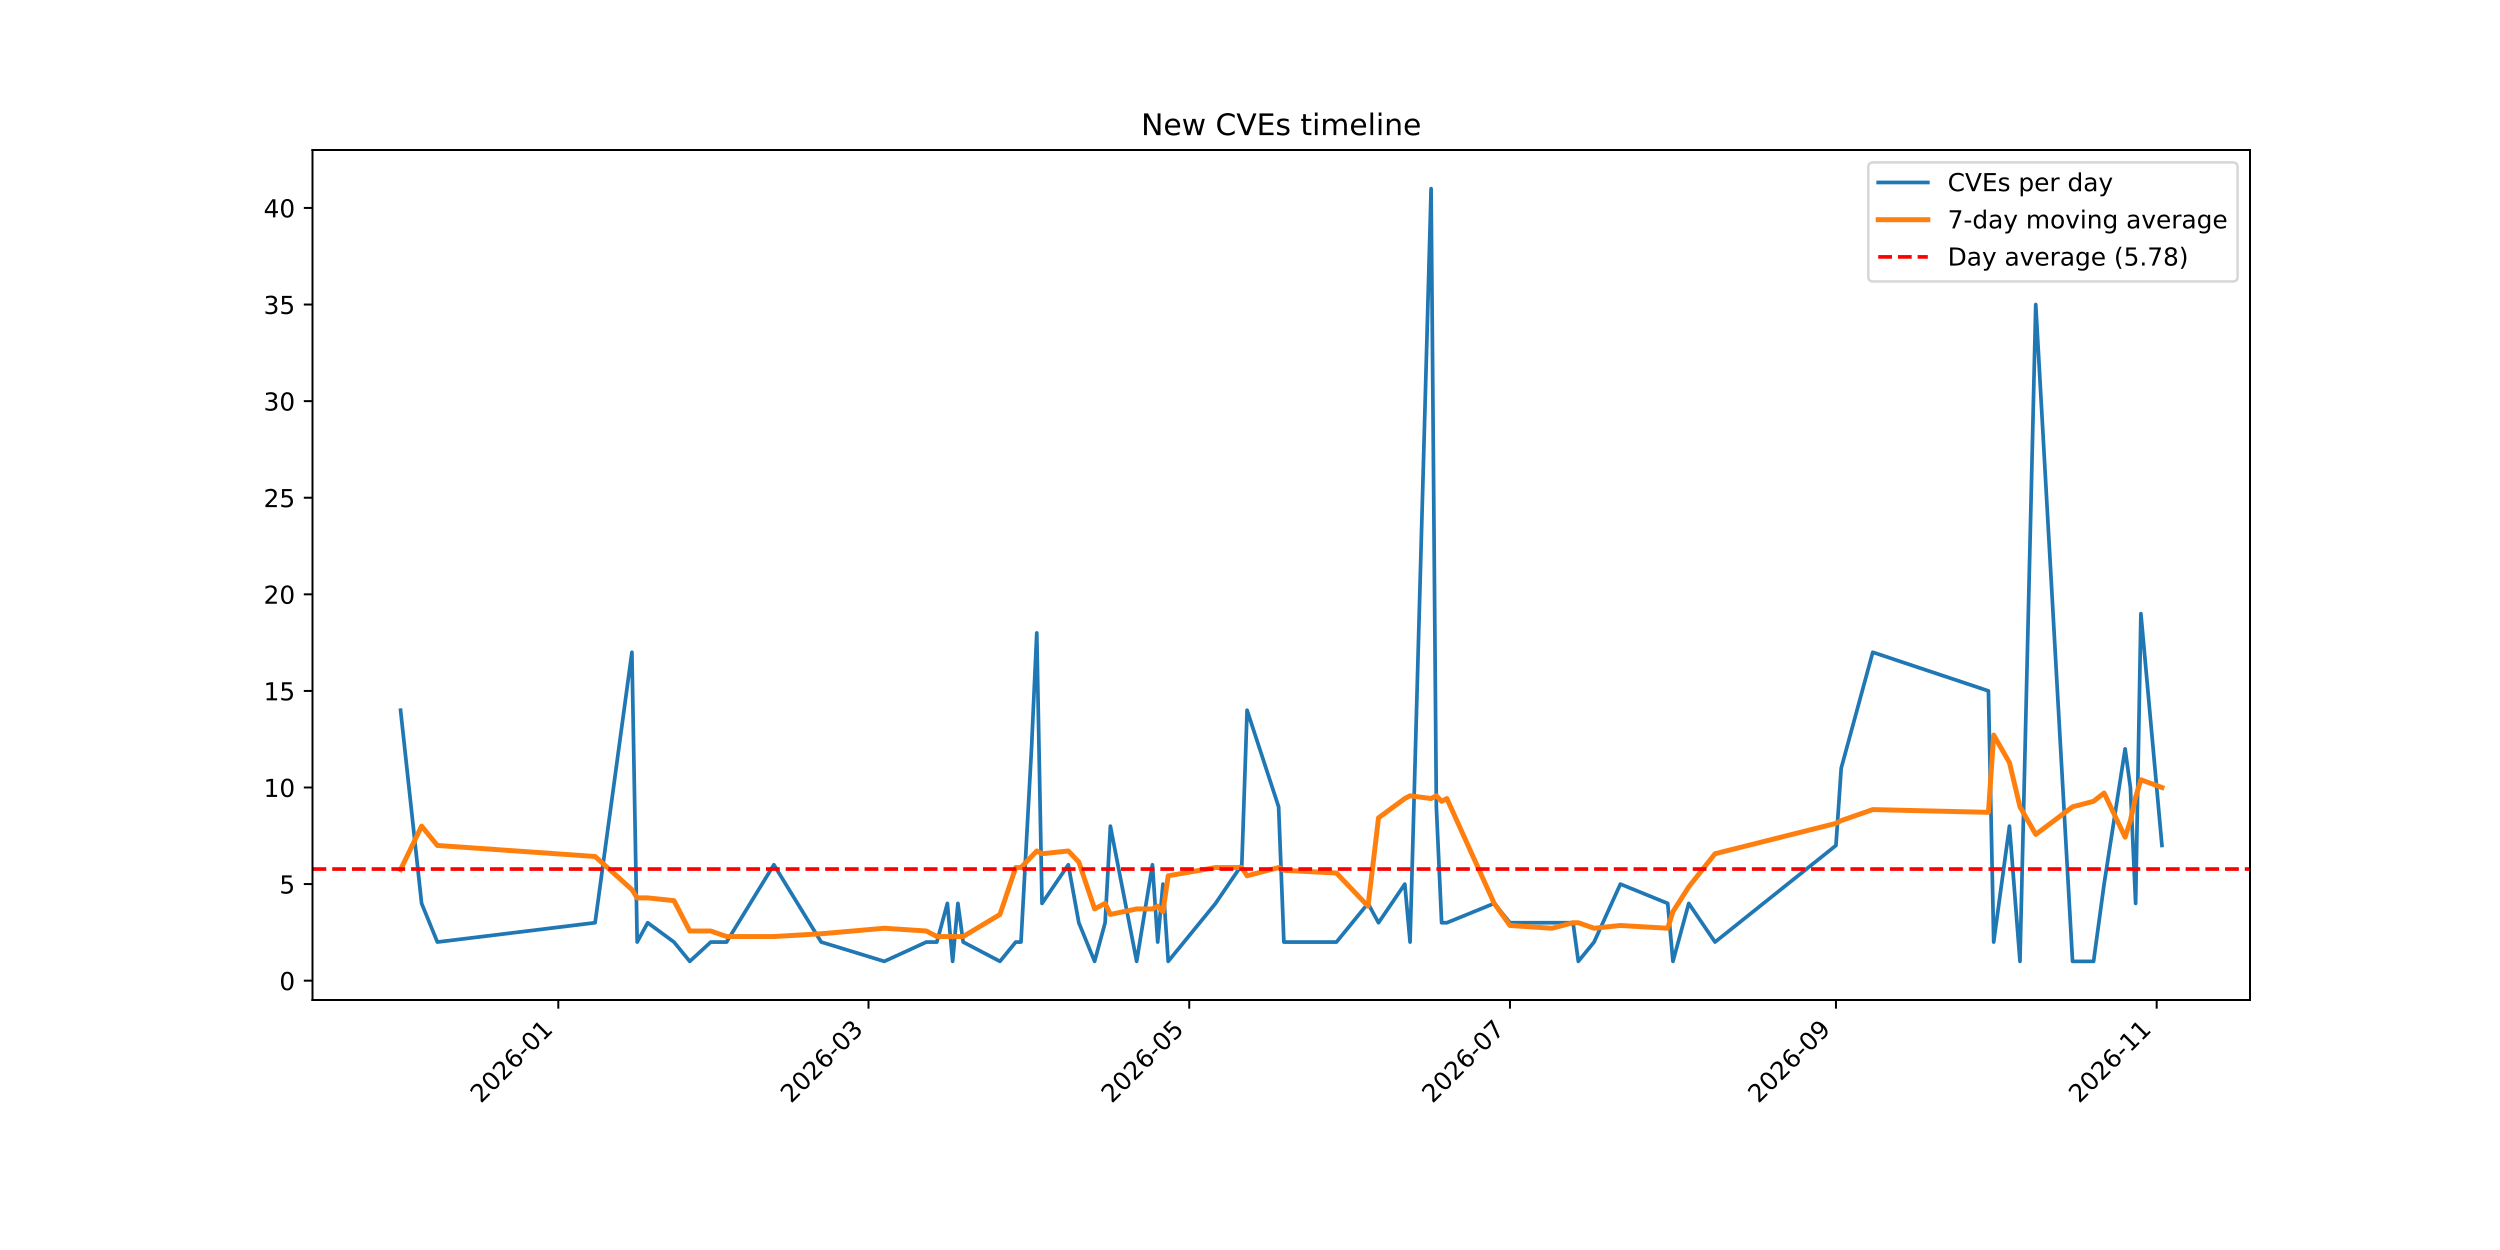
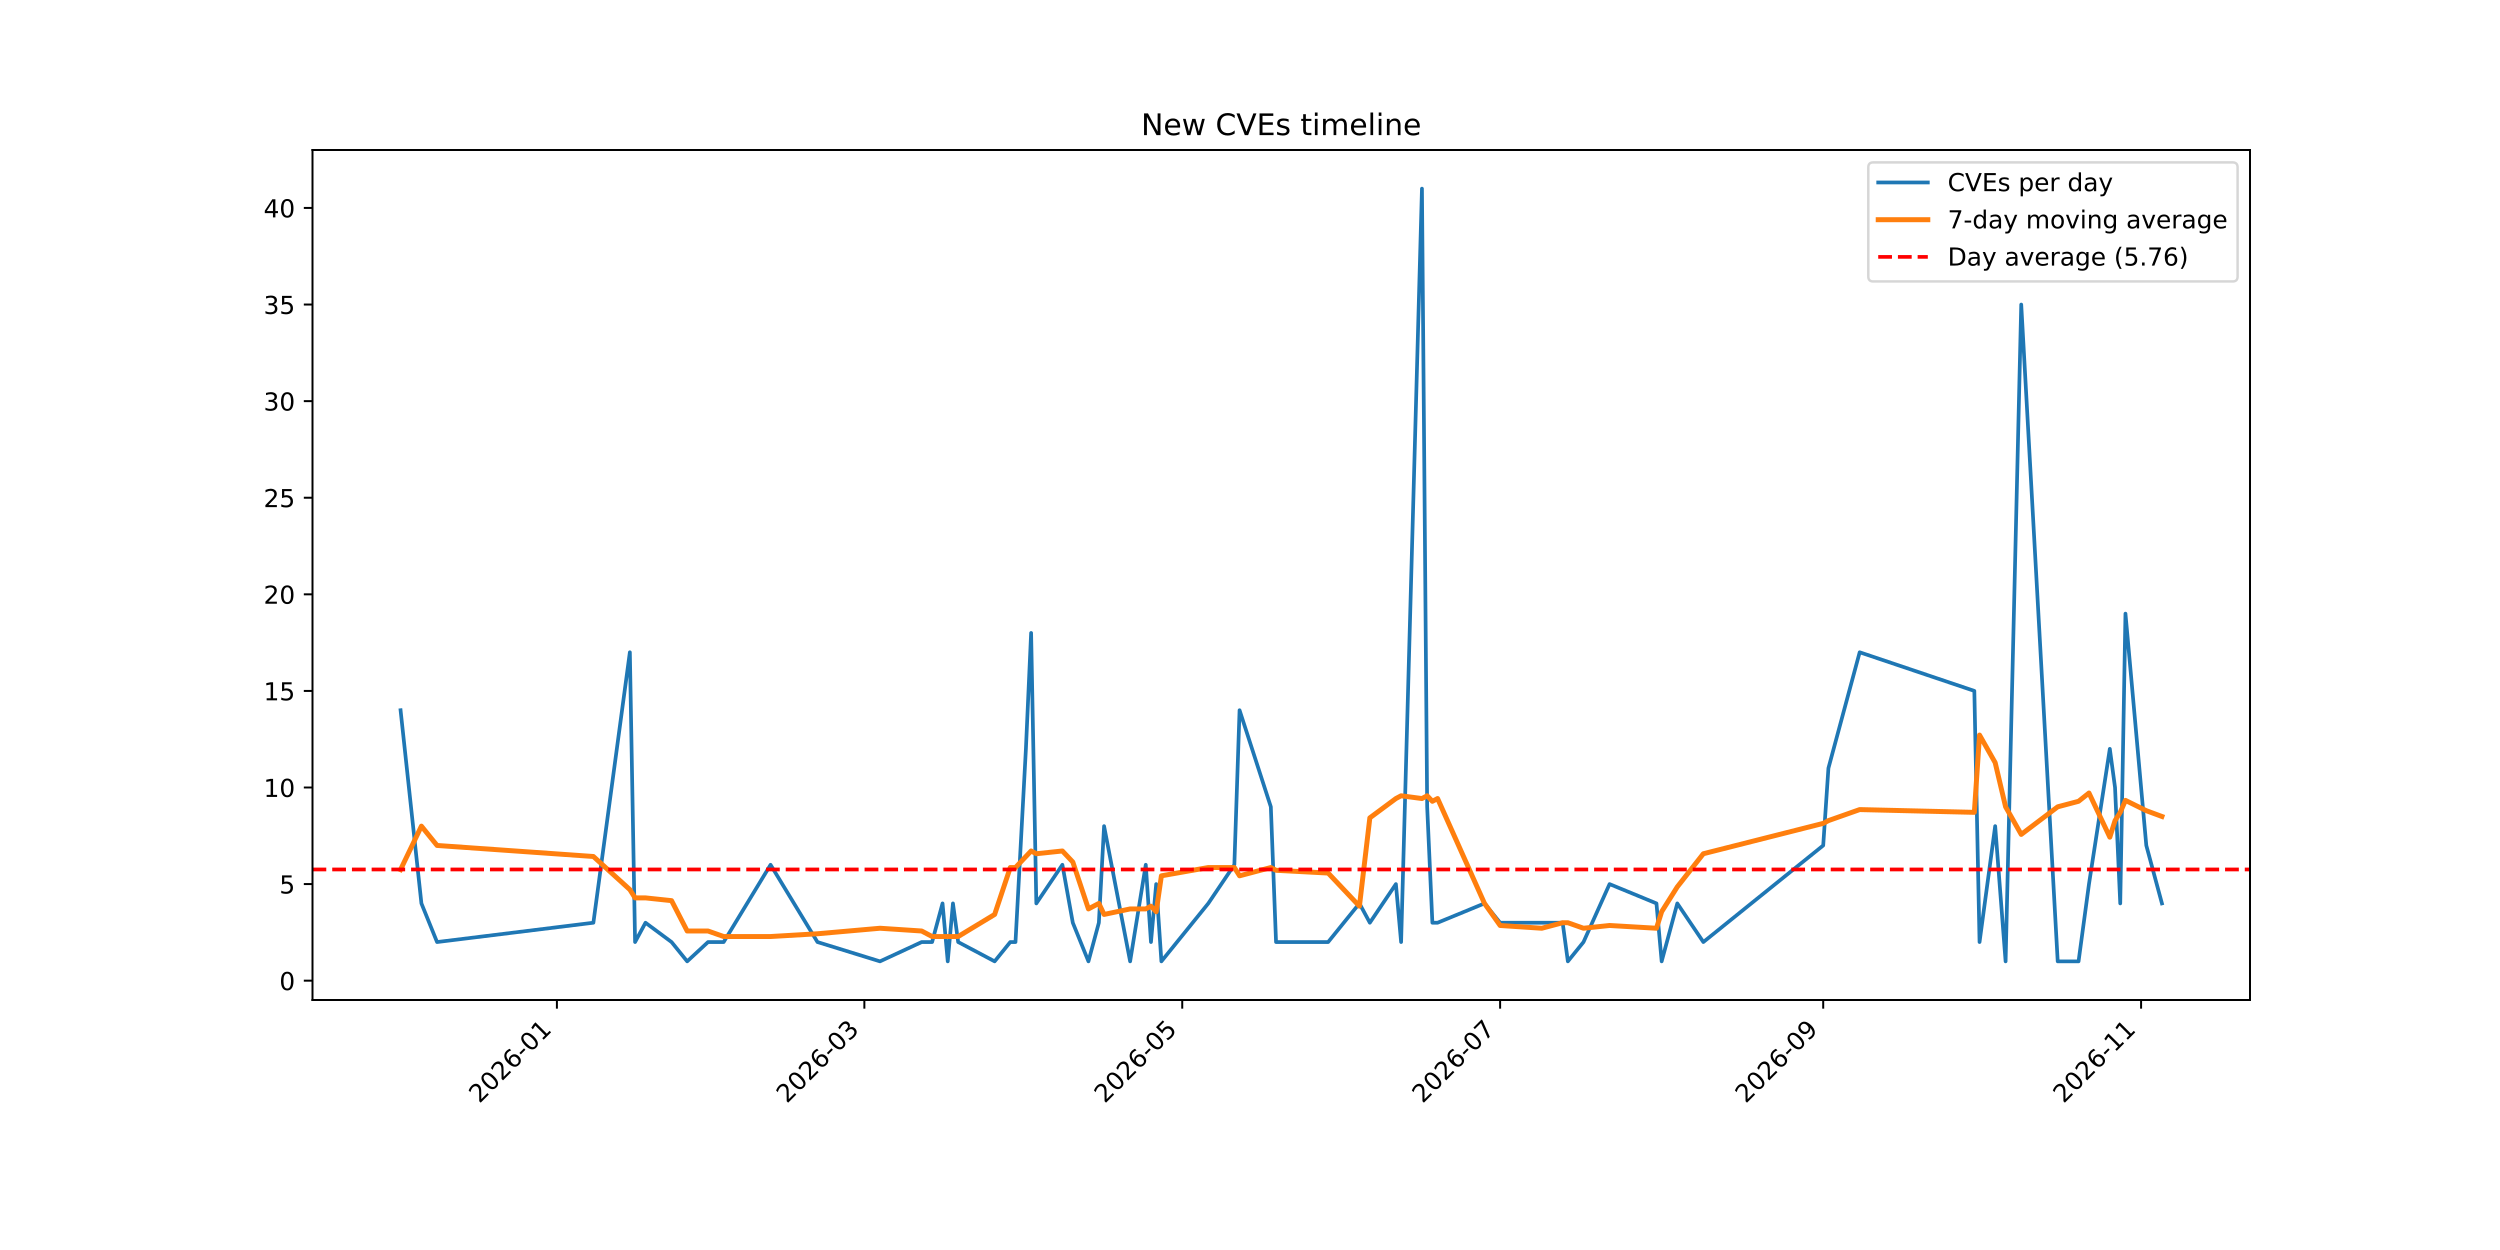
<svg xmlns="http://www.w3.org/2000/svg" xmlns:xlink="http://www.w3.org/1999/xlink" width="1008pt" height="504pt" viewBox="0 0 1008 504" version="1.1">
  <defs>
    <style type="text/css">*{stroke-linejoin: round; stroke-linecap: butt}</style>
  </defs>
  <g id="figure_1">
    <g id="patch_1">
      <path d="M 0 504  L 1008 504  L 1008 0  L 0 0  z " style="fill: #ffffff" />
    </g>
    <g id="axes_1">
      <g id="patch_2">
        <path d="M 126 403.2  L 907.2 403.2  L 907.2 60.48  L 126 60.48  z " style="fill: #ffffff" />
      </g>
      <g id="matplotlib.axis_1">
        <g id="xtick_1">
          <g id="line2d_1">
            <defs>
-               <path id="m8af0a9f91b" d="M 0 0  L 0 3.5  " style="stroke: #000000; stroke-width: 0.8" />
+               <path id="m4d764b61a1" d="M 0 0  L 0 3.5  " style="stroke: #000000; stroke-width: 0.8" />
            </defs>
            <g>
-               <use xlink:href="#m8af0a9f91b" x="225.107" y="403.2" style="stroke: #000000; stroke-width: 0.8" />
+               <use xlink:href="#m4d764b61a1" x="224.543" y="403.2" style="stroke: #000000; stroke-width: 0.8" />
            </g>
          </g>
          <g id="text_1">
-             <g transform="translate(193.8638 445.1173) rotate(-45) scale(0.1 -0.1)">
+             <g transform="translate(193.2994 445.1173) rotate(-45) scale(0.1 -0.1)">
              <defs>
                <path id="DejaVuSans-15" d="M 1228 531  L 3431 531  L 3431 0  L 469 0  L 469 531  Q 828 903 1448 1529  Q 2069 2156 2228 2338  Q 2531 2678 2651 2914  Q 2772 3150 2772 3378  Q 2772 3750 2511 3984  Q 2250 4219 1831 4219  Q 1534 4219 1204 4116  Q 875 4013 500 3803  L 500 4441  Q 881 4594 1212 4672  Q 1544 4750 1819 4750  Q 2544 4750 2975 4387  Q 3406 4025 3406 3419  Q 3406 3131 3298 2873  Q 3191 2616 2906 2266  Q 2828 2175 2409 1742  Q 1991 1309 1228 531  z " transform="scale(0.015625)" />
                <path id="DejaVuSans-13" d="M 2034 4250  Q 1547 4250 1301 3770  Q 1056 3291 1056 2328  Q 1056 1369 1301 889  Q 1547 409 2034 409  Q 2525 409 2770 889  Q 3016 1369 3016 2328  Q 3016 3291 2770 3770  Q 2525 4250 2034 4250  z M 2034 4750  Q 2819 4750 3233 4129  Q 3647 3509 3647 2328  Q 3647 1150 3233 529  Q 2819 -91 2034 -91  Q 1250 -91 836 529  Q 422 1150 422 2328  Q 422 3509 836 4129  Q 1250 4750 2034 4750  z " transform="scale(0.015625)" />
                <path id="DejaVuSans-19" d="M 2113 2584  Q 1688 2584 1439 2293  Q 1191 2003 1191 1497  Q 1191 994 1439 701  Q 1688 409 2113 409  Q 2538 409 2786 701  Q 3034 994 3034 1497  Q 3034 2003 2786 2293  Q 2538 2584 2113 2584  z M 3366 4563  L 3366 3988  Q 3128 4100 2886 4159  Q 2644 4219 2406 4219  Q 1781 4219 1451 3797  Q 1122 3375 1075 2522  Q 1259 2794 1537 2939  Q 1816 3084 2150 3084  Q 2853 3084 3261 2657  Q 3669 2231 3669 1497  Q 3669 778 3244 343  Q 2819 -91 2113 -91  Q 1303 -91 875 529  Q 447 1150 447 2328  Q 447 3434 972 4092  Q 1497 4750 2381 4750  Q 2619 4750 2861 4703  Q 3103 4656 3366 4563  z " transform="scale(0.015625)" />
                <path id="DejaVuSans-10" d="M 313 2009  L 1997 2009  L 1997 1497  L 313 1497  L 313 2009  z " transform="scale(0.015625)" />
                <path id="DejaVuSans-14" d="M 794 531  L 1825 531  L 1825 4091  L 703 3866  L 703 4441  L 1819 4666  L 2450 4666  L 2450 531  L 3481 531  L 3481 0  L 794 0  L 794 531  z " transform="scale(0.015625)" />
              </defs>
              <use xlink:href="#DejaVuSans-15" />
              <use xlink:href="#DejaVuSans-13" transform="translate(63.625 0)" />
              <use xlink:href="#DejaVuSans-15" transform="translate(127.25 0)" />
              <use xlink:href="#DejaVuSans-19" transform="translate(190.875 0)" />
              <use xlink:href="#DejaVuSans-10" transform="translate(254.5 0)" />
              <use xlink:href="#DejaVuSans-13" transform="translate(290.5781 0)" />
              <use xlink:href="#DejaVuSans-14" transform="translate(354.2031 0)" />
            </g>
          </g>
        </g>
        <g id="xtick_2">
          <g id="line2d_2">
            <g>
-               <use xlink:href="#m8af0a9f91b" x="350.184" y="403.2" style="stroke: #000000; stroke-width: 0.8" />
+               <use xlink:href="#m4d764b61a1" x="348.51" y="403.2" style="stroke: #000000; stroke-width: 0.8" />
            </g>
          </g>
          <g id="text_2">
-             <g transform="translate(318.9406 445.1173) rotate(-45) scale(0.1 -0.1)">
+             <g transform="translate(317.266 445.1173) rotate(-45) scale(0.1 -0.1)">
              <defs>
                <path id="DejaVuSans-16" d="M 2597 2516  Q 3050 2419 3304 2112  Q 3559 1806 3559 1356  Q 3559 666 3084 287  Q 2609 -91 1734 -91  Q 1441 -91 1130 -33  Q 819 25 488 141  L 488 750  Q 750 597 1062 519  Q 1375 441 1716 441  Q 2309 441 2620 675  Q 2931 909 2931 1356  Q 2931 1769 2642 2001  Q 2353 2234 1838 2234  L 1294 2234  L 1294 2753  L 1863 2753  Q 2328 2753 2575 2939  Q 2822 3125 2822 3475  Q 2822 3834 2567 4026  Q 2313 4219 1838 4219  Q 1578 4219 1281 4162  Q 984 4106 628 3988  L 628 4550  Q 988 4650 1302 4700  Q 1616 4750 1894 4750  Q 2613 4750 3031 4423  Q 3450 4097 3450 3541  Q 3450 3153 3228 2886  Q 3006 2619 2597 2516  z " transform="scale(0.015625)" />
              </defs>
              <use xlink:href="#DejaVuSans-15" />
              <use xlink:href="#DejaVuSans-13" transform="translate(63.625 0)" />
              <use xlink:href="#DejaVuSans-15" transform="translate(127.25 0)" />
              <use xlink:href="#DejaVuSans-19" transform="translate(190.875 0)" />
              <use xlink:href="#DejaVuSans-10" transform="translate(254.5 0)" />
              <use xlink:href="#DejaVuSans-13" transform="translate(290.5781 0)" />
              <use xlink:href="#DejaVuSans-16" transform="translate(354.2031 0)" />
            </g>
          </g>
        </g>
        <g id="xtick_3">
          <g id="line2d_3">
            <g>
-               <use xlink:href="#m8af0a9f91b" x="479.501" y="403.2" style="stroke: #000000; stroke-width: 0.8" />
+               <use xlink:href="#m4d764b61a1" x="476.679" y="403.2" style="stroke: #000000; stroke-width: 0.8" />
            </g>
          </g>
          <g id="text_3">
-             <g transform="translate(448.2573 445.1173) rotate(-45) scale(0.1 -0.1)">
+             <g transform="translate(445.4349 445.1173) rotate(-45) scale(0.1 -0.1)">
              <defs>
                <path id="DejaVuSans-18" d="M 691 4666  L 3169 4666  L 3169 4134  L 1269 4134  L 1269 2991  Q 1406 3038 1543 3061  Q 1681 3084 1819 3084  Q 2600 3084 3056 2656  Q 3513 2228 3513 1497  Q 3513 744 3044 326  Q 2575 -91 1722 -91  Q 1428 -91 1123 -41  Q 819 9 494 109  L 494 744  Q 775 591 1075 516  Q 1375 441 1709 441  Q 2250 441 2565 725  Q 2881 1009 2881 1497  Q 2881 1984 2565 2268  Q 2250 2553 1709 2553  Q 1456 2553 1204 2497  Q 953 2441 691 2322  L 691 4666  z " transform="scale(0.015625)" />
              </defs>
              <use xlink:href="#DejaVuSans-15" />
              <use xlink:href="#DejaVuSans-13" transform="translate(63.625 0)" />
              <use xlink:href="#DejaVuSans-15" transform="translate(127.25 0)" />
              <use xlink:href="#DejaVuSans-19" transform="translate(190.875 0)" />
              <use xlink:href="#DejaVuSans-10" transform="translate(254.5 0)" />
              <use xlink:href="#DejaVuSans-13" transform="translate(290.5781 0)" />
              <use xlink:href="#DejaVuSans-18" transform="translate(354.2031 0)" />
            </g>
          </g>
        </g>
        <g id="xtick_4">
          <g id="line2d_4">
            <g>
-               <use xlink:href="#m8af0a9f91b" x="608.818" y="403.2" style="stroke: #000000; stroke-width: 0.8" />
+               <use xlink:href="#m4d764b61a1" x="604.847" y="403.2" style="stroke: #000000; stroke-width: 0.8" />
            </g>
          </g>
          <g id="text_4">
-             <g transform="translate(577.574 445.1173) rotate(-45) scale(0.1 -0.1)">
+             <g transform="translate(573.6038 445.1173) rotate(-45) scale(0.1 -0.1)">
              <defs>
                <path id="DejaVuSans-1a" d="M 525 4666  L 3525 4666  L 3525 4397  L 1831 0  L 1172 0  L 2766 4134  L 525 4134  L 525 4666  z " transform="scale(0.015625)" />
              </defs>
              <use xlink:href="#DejaVuSans-15" />
              <use xlink:href="#DejaVuSans-13" transform="translate(63.625 0)" />
              <use xlink:href="#DejaVuSans-15" transform="translate(127.25 0)" />
              <use xlink:href="#DejaVuSans-19" transform="translate(190.875 0)" />
              <use xlink:href="#DejaVuSans-10" transform="translate(254.5 0)" />
              <use xlink:href="#DejaVuSans-13" transform="translate(290.5781 0)" />
              <use xlink:href="#DejaVuSans-1a" transform="translate(354.2031 0)" />
            </g>
          </g>
        </g>
        <g id="xtick_5">
          <g id="line2d_5">
            <g>
-               <use xlink:href="#m8af0a9f91b" x="740.254" y="403.2" style="stroke: #000000; stroke-width: 0.8" />
+               <use xlink:href="#m4d764b61a1" x="735.117" y="403.2" style="stroke: #000000; stroke-width: 0.8" />
            </g>
          </g>
          <g id="text_5">
-             <g transform="translate(709.0107 445.1173) rotate(-45) scale(0.1 -0.1)">
+             <g transform="translate(703.8739 445.1173) rotate(-45) scale(0.1 -0.1)">
              <defs>
                <path id="DejaVuSans-1c" d="M 703 97  L 703 672  Q 941 559 1184 500  Q 1428 441 1663 441  Q 2288 441 2617 861  Q 2947 1281 2994 2138  Q 2813 1869 2534 1725  Q 2256 1581 1919 1581  Q 1219 1581 811 2004  Q 403 2428 403 3163  Q 403 3881 828 4315  Q 1253 4750 1959 4750  Q 2769 4750 3195 4129  Q 3622 3509 3622 2328  Q 3622 1225 3098 567  Q 2575 -91 1691 -91  Q 1453 -91 1209 -44  Q 966 3 703 97  z M 1959 2075  Q 2384 2075 2632 2365  Q 2881 2656 2881 3163  Q 2881 3666 2632 3958  Q 2384 4250 1959 4250  Q 1534 4250 1286 3958  Q 1038 3666 1038 3163  Q 1038 2656 1286 2365  Q 1534 2075 1959 2075  z " transform="scale(0.015625)" />
              </defs>
              <use xlink:href="#DejaVuSans-15" />
              <use xlink:href="#DejaVuSans-13" transform="translate(63.625 0)" />
              <use xlink:href="#DejaVuSans-15" transform="translate(127.25 0)" />
              <use xlink:href="#DejaVuSans-19" transform="translate(190.875 0)" />
              <use xlink:href="#DejaVuSans-10" transform="translate(254.5 0)" />
              <use xlink:href="#DejaVuSans-13" transform="translate(290.5781 0)" />
              <use xlink:href="#DejaVuSans-1c" transform="translate(354.2031 0)" />
            </g>
          </g>
        </g>
        <g id="xtick_6">
          <g id="line2d_6">
            <g>
-               <use xlink:href="#m8af0a9f91b" x="869.571" y="403.2" style="stroke: #000000; stroke-width: 0.8" />
+               <use xlink:href="#m4d764b61a1" x="863.286" y="403.2" style="stroke: #000000; stroke-width: 0.8" />
            </g>
          </g>
          <g id="text_6">
-             <g transform="translate(838.3273 445.1173) rotate(-45) scale(0.1 -0.1)">
+             <g transform="translate(832.0428 445.1173) rotate(-45) scale(0.1 -0.1)">
              <use xlink:href="#DejaVuSans-15" />
              <use xlink:href="#DejaVuSans-13" transform="translate(63.625 0)" />
              <use xlink:href="#DejaVuSans-15" transform="translate(127.25 0)" />
              <use xlink:href="#DejaVuSans-19" transform="translate(190.875 0)" />
              <use xlink:href="#DejaVuSans-10" transform="translate(254.5 0)" />
              <use xlink:href="#DejaVuSans-14" transform="translate(290.5781 0)" />
              <use xlink:href="#DejaVuSans-14" transform="translate(354.2031 0)" />
            </g>
          </g>
        </g>
      </g>
      <g id="matplotlib.axis_2">
        <g id="ytick_1">
          <g id="line2d_7">
            <defs>
-               <path id="mfcb32efcf4" d="M 0 0  L -3.5 0  " style="stroke: #000000; stroke-width: 0.8" />
+               <path id="md778e09bf5" d="M 0 0  L -3.5 0  " style="stroke: #000000; stroke-width: 0.8" />
            </defs>
            <g>
-               <use xlink:href="#mfcb32efcf4" x="126" y="395.411" style="stroke: #000000; stroke-width: 0.8" />
+               <use xlink:href="#md778e09bf5" x="126" y="395.411" style="stroke: #000000; stroke-width: 0.8" />
            </g>
          </g>
          <g id="text_7">
            <g transform="translate(112.6375 399.2097) scale(0.1 -0.1)">
              <use xlink:href="#DejaVuSans-13" />
            </g>
          </g>
        </g>
        <g id="ytick_2">
          <g id="line2d_8">
            <g>
-               <use xlink:href="#mfcb32efcf4" x="126" y="356.465" style="stroke: #000000; stroke-width: 0.8" />
+               <use xlink:href="#md778e09bf5" x="126" y="356.465" style="stroke: #000000; stroke-width: 0.8" />
            </g>
          </g>
          <g id="text_8">
            <g transform="translate(112.6375 360.2643) scale(0.1 -0.1)">
              <use xlink:href="#DejaVuSans-18" />
            </g>
          </g>
        </g>
        <g id="ytick_3">
          <g id="line2d_9">
            <g>
-               <use xlink:href="#mfcb32efcf4" x="126" y="317.52" style="stroke: #000000; stroke-width: 0.8" />
+               <use xlink:href="#md778e09bf5" x="126" y="317.52" style="stroke: #000000; stroke-width: 0.8" />
            </g>
          </g>
          <g id="text_9">
            <g transform="translate(106.275 321.3188) scale(0.1 -0.1)">
              <use xlink:href="#DejaVuSans-14" />
              <use xlink:href="#DejaVuSans-13" transform="translate(63.625 0)" />
            </g>
          </g>
        </g>
        <g id="ytick_4">
          <g id="line2d_10">
            <g>
-               <use xlink:href="#mfcb32efcf4" x="126" y="278.575" style="stroke: #000000; stroke-width: 0.8" />
+               <use xlink:href="#md778e09bf5" x="126" y="278.575" style="stroke: #000000; stroke-width: 0.8" />
            </g>
          </g>
          <g id="text_10">
            <g transform="translate(106.275 282.3734) scale(0.1 -0.1)">
              <use xlink:href="#DejaVuSans-14" />
              <use xlink:href="#DejaVuSans-18" transform="translate(63.625 0)" />
            </g>
          </g>
        </g>
        <g id="ytick_5">
          <g id="line2d_11">
            <g>
-               <use xlink:href="#mfcb32efcf4" x="126" y="239.629" style="stroke: #000000; stroke-width: 0.8" />
+               <use xlink:href="#md778e09bf5" x="126" y="239.629" style="stroke: #000000; stroke-width: 0.8" />
            </g>
          </g>
          <g id="text_11">
            <g transform="translate(106.275 243.4279) scale(0.1 -0.1)">
              <use xlink:href="#DejaVuSans-15" />
              <use xlink:href="#DejaVuSans-13" transform="translate(63.625 0)" />
            </g>
          </g>
        </g>
        <g id="ytick_6">
          <g id="line2d_12">
            <g>
-               <use xlink:href="#mfcb32efcf4" x="126" y="200.684" style="stroke: #000000; stroke-width: 0.8" />
+               <use xlink:href="#md778e09bf5" x="126" y="200.684" style="stroke: #000000; stroke-width: 0.8" />
            </g>
          </g>
          <g id="text_12">
            <g transform="translate(106.275 204.4825) scale(0.1 -0.1)">
              <use xlink:href="#DejaVuSans-15" />
              <use xlink:href="#DejaVuSans-18" transform="translate(63.625 0)" />
            </g>
          </g>
        </g>
        <g id="ytick_7">
          <g id="line2d_13">
            <g>
-               <use xlink:href="#mfcb32efcf4" x="126" y="161.738" style="stroke: #000000; stroke-width: 0.8" />
+               <use xlink:href="#md778e09bf5" x="126" y="161.738" style="stroke: #000000; stroke-width: 0.8" />
            </g>
          </g>
          <g id="text_13">
            <g transform="translate(106.275 165.537) scale(0.1 -0.1)">
              <use xlink:href="#DejaVuSans-16" />
              <use xlink:href="#DejaVuSans-13" transform="translate(63.625 0)" />
            </g>
          </g>
        </g>
        <g id="ytick_8">
          <g id="line2d_14">
            <g>
-               <use xlink:href="#mfcb32efcf4" x="126" y="122.793" style="stroke: #000000; stroke-width: 0.8" />
+               <use xlink:href="#md778e09bf5" x="126" y="122.793" style="stroke: #000000; stroke-width: 0.8" />
            </g>
          </g>
          <g id="text_14">
            <g transform="translate(106.275 126.5916) scale(0.1 -0.1)">
              <use xlink:href="#DejaVuSans-16" />
              <use xlink:href="#DejaVuSans-18" transform="translate(63.625 0)" />
            </g>
          </g>
        </g>
        <g id="ytick_9">
          <g id="line2d_15">
            <g>
-               <use xlink:href="#mfcb32efcf4" x="126" y="83.847" style="stroke: #000000; stroke-width: 0.8" />
+               <use xlink:href="#md778e09bf5" x="126" y="83.847" style="stroke: #000000; stroke-width: 0.8" />
            </g>
          </g>
          <g id="text_15">
            <g transform="translate(106.275 87.6461) scale(0.1 -0.1)">
              <defs>
                <path id="DejaVuSans-17" d="M 2419 4116  L 825 1625  L 2419 1625  L 2419 4116  z M 2253 4666  L 3047 4666  L 3047 1625  L 3713 1625  L 3713 1100  L 3047 1100  L 3047 0  L 2419 0  L 2419 1100  L 313 1100  L 313 1709  L 2253 4666  z " transform="scale(0.015625)" />
              </defs>
              <use xlink:href="#DejaVuSans-17" />
              <use xlink:href="#DejaVuSans-13" transform="translate(63.625 0)" />
            </g>
          </g>
        </g>
      </g>
      <g id="line2d_16">
-         <path d="M 161.509 286.364  L 169.989 364.255  L 176.349 379.833  L 239.947 372.044  L 254.787 262.996  L 256.907 379.833  L 261.147 372.044  L 271.746 379.833  L 278.106 387.622  L 286.586 379.833  L 292.946 379.833  L 312.025 348.676  L 331.105 379.833  L 356.544 387.622  L 373.504 379.833  L 377.744 379.833  L 381.983 364.255  L 384.103 387.622  L 386.223 364.255  L 388.343 379.833  L 403.183 387.622  L 409.543 379.833  L 411.663 379.833  L 415.903 301.942  L 418.023 255.207  L 420.142 364.255  L 430.742 348.676  L 434.982 372.044  L 441.342 387.622  L 445.582 372.044  L 447.702 333.098  L 458.301 387.622  L 464.661 348.676  L 466.781 379.833  L 468.901 356.465  L 471.021 387.622  L 490.101 364.255  L 500.7 348.676  L 502.82 286.364  L 515.54 325.309  L 517.66 379.833  L 538.859 379.833  L 551.579 364.255  L 555.819 372.044  L 566.419 356.465  L 568.539 379.833  L 577.018 76.058  L 579.138 325.309  L 581.258 372.044  L 583.378 372.044  L 602.458 364.255  L 608.818 372.044  L 625.777 372.044  L 634.257 372.044  L 636.377 387.622  L 642.737 379.833  L 653.336 356.465  L 672.416 364.255  L 674.536 387.622  L 680.896 364.255  L 691.496 379.833  L 740.254 340.887  L 742.374 309.731  L 755.094 262.996  L 801.733 278.575  L 803.853 379.833  L 810.212 333.098  L 814.452 387.622  L 820.812 122.793  L 835.652 387.622  L 844.132 387.622  L 848.372 356.465  L 856.851 301.942  L 858.971 317.52  L 861.091 364.255  L 863.211 247.418  L 871.691 340.887  " clip-path="url(#p91ae2c3283)" style="fill: none; stroke: #1f77b4; stroke-width: 1.5; stroke-linecap: square" />
+         <path d="M 161.509 286.364  L 169.914 364.255  L 176.217 379.833  L 239.251 372.044  L 253.959 262.996  L 256.06 379.833  L 260.262 372.044  L 270.768 379.833  L 277.071 387.622  L 285.476 379.833  L 291.779 379.833  L 310.689 348.676  L 329.599 379.833  L 354.813 387.622  L 371.622 379.833  L 375.824 379.833  L 380.027 364.255  L 382.128 387.622  L 384.229 364.255  L 386.33 379.833  L 401.038 387.622  L 407.341 379.833  L 409.442 379.833  L 413.645 301.942  L 415.746 255.207  L 417.847 364.255  L 428.353 348.676  L 432.555 372.044  L 438.858 387.622  L 443.06 372.044  L 445.162 333.098  L 455.667 387.622  L 461.971 348.676  L 464.072 379.833  L 466.173 356.465  L 468.274 387.622  L 487.184 364.255  L 497.69 348.676  L 499.791 286.364  L 512.398 325.309  L 514.499 379.833  L 535.51 379.833  L 548.117 364.255  L 552.319 372.044  L 562.825 356.465  L 564.926 379.833  L 573.331 76.058  L 575.432 325.309  L 577.533 372.044  L 579.634 372.044  L 598.544 364.255  L 604.847 372.044  L 621.656 372.044  L 630.061 372.044  L 632.162 387.622  L 638.466 379.833  L 648.971 356.465  L 667.881 364.255  L 669.982 387.622  L 676.286 364.255  L 686.792 379.833  L 735.117 340.887  L 737.219 309.731  L 749.825 262.996  L 796.05 278.575  L 798.151 379.833  L 804.455 333.098  L 808.657 387.622  L 814.96 122.793  L 829.668 387.622  L 838.073 387.622  L 842.275 356.465  L 850.68 301.942  L 852.781 317.52  L 854.882 364.255  L 856.983 247.418  L 865.388 340.887  L 871.691 364.255  " clip-path="url(#p90e153727d)" style="fill: none; stroke: #1f77b4; stroke-width: 1.5; stroke-linecap: square" />
      </g>
      <g id="line2d_17">
-         <path d="M 161.509 350.624  L 169.989 333.098  L 176.349 340.887  L 239.947 345.338  L 254.787 358.691  L 256.907 362.029  L 261.147 362.029  L 271.746 363.142  L 278.106 375.382  L 286.586 375.382  L 292.946 377.607  L 312.025 377.607  L 331.105 376.495  L 356.544 374.269  L 373.504 375.382  L 377.744 377.607  L 381.983 377.607  L 384.103 377.607  L 386.223 377.607  L 388.343 377.607  L 403.183 368.705  L 409.543 349.789  L 411.663 349.789  L 415.903 345.338  L 418.023 343.113  L 420.142 344.225  L 430.742 343.113  L 434.982 347.564  L 441.342 366.48  L 445.582 364.255  L 447.702 368.705  L 458.301 366.48  L 464.661 366.48  L 466.781 365.367  L 468.901 367.593  L 471.021 353.127  L 490.101 349.789  L 500.7 349.789  L 502.82 353.127  L 515.54 349.789  L 517.66 350.902  L 538.859 352.015  L 551.579 365.367  L 555.819 329.76  L 566.419 321.971  L 568.539 320.858  L 577.018 321.971  L 579.138 320.858  L 581.258 323.084  L 583.378 321.971  L 602.458 364.255  L 608.818 373.156  L 625.777 374.269  L 634.257 372.044  L 636.377 372.044  L 642.737 374.269  L 653.336 373.156  L 672.416 374.269  L 674.536 367.593  L 680.896 357.578  L 691.496 344.225  L 740.254 331.985  L 742.374 330.873  L 755.094 326.422  L 801.733 327.535  L 803.853 296.378  L 810.212 307.505  L 814.452 325.309  L 820.812 336.436  L 835.652 325.309  L 844.132 323.084  L 848.372 319.745  L 856.851 337.549  L 858.971 330.873  L 861.091 321.415  L 863.211 314.404  L 871.691 317.52  " clip-path="url(#p91ae2c3283)" style="fill: none; stroke: #ff7f0e; stroke-width: 2; stroke-linecap: square" />
+         <path d="M 161.509 350.624  L 169.914 333.098  L 176.217 340.887  L 239.251 345.338  L 253.959 358.691  L 256.06 362.029  L 260.262 362.029  L 270.768 363.142  L 277.071 375.382  L 285.476 375.382  L 291.779 377.607  L 310.689 377.607  L 329.599 376.495  L 354.813 374.269  L 371.622 375.382  L 375.824 377.607  L 380.027 377.607  L 382.128 377.607  L 384.229 377.607  L 386.33 377.607  L 401.038 368.705  L 407.341 349.789  L 409.442 349.789  L 413.645 345.338  L 415.746 343.113  L 417.847 344.225  L 428.353 343.113  L 432.555 347.564  L 438.858 366.48  L 443.06 364.255  L 445.162 368.705  L 455.667 366.48  L 461.971 366.48  L 464.072 365.367  L 466.173 367.593  L 468.274 353.127  L 487.184 349.789  L 497.69 349.789  L 499.791 353.127  L 512.398 349.789  L 514.499 350.902  L 535.51 352.015  L 548.117 365.367  L 552.319 329.76  L 562.825 321.971  L 564.926 320.858  L 573.331 321.971  L 575.432 320.858  L 577.533 323.084  L 579.634 321.971  L 598.544 364.255  L 604.847 373.156  L 621.656 374.269  L 630.061 372.044  L 632.162 372.044  L 638.466 374.269  L 648.971 373.156  L 667.881 374.269  L 669.982 367.593  L 676.286 357.578  L 686.792 344.225  L 735.117 331.985  L 737.219 330.873  L 749.825 326.422  L 796.05 327.535  L 798.151 296.378  L 804.455 307.505  L 808.657 325.309  L 814.96 336.436  L 829.668 325.309  L 838.073 323.084  L 842.275 319.745  L 850.68 337.549  L 852.781 330.873  L 854.882 327.535  L 856.983 322.713  L 865.388 326.867  L 871.691 329.204  " clip-path="url(#p90e153727d)" style="fill: none; stroke: #ff7f0e; stroke-width: 2; stroke-linecap: square" />
      </g>
      <g id="line2d_18">
-         <path d="M 126 350.396  L 907.2 350.396  " clip-path="url(#p91ae2c3283)" style="fill: none; stroke-dasharray: 5.55,2.4; stroke-dashoffset: 0; stroke: #ff0000; stroke-width: 1.5" />
+         <path d="M 126 350.574  L 907.2 350.574  " clip-path="url(#p90e153727d)" style="fill: none; stroke-dasharray: 5.55,2.4; stroke-dashoffset: 0; stroke: #ff0000; stroke-width: 1.5" />
      </g>
      <g id="patch_3">
        <path d="M 126 403.2  L 126 60.48  " style="fill: none; stroke: #000000; stroke-width: 0.8; stroke-linejoin: miter; stroke-linecap: square" />
      </g>
      <g id="patch_4">
        <path d="M 907.2 403.2  L 907.2 60.48  " style="fill: none; stroke: #000000; stroke-width: 0.8; stroke-linejoin: miter; stroke-linecap: square" />
      </g>
      <g id="patch_5">
        <path d="M 126 403.2  L 907.2 403.2  " style="fill: none; stroke: #000000; stroke-width: 0.8; stroke-linejoin: miter; stroke-linecap: square" />
      </g>
      <g id="patch_6">
        <path d="M 126 60.48  L 907.2 60.48  " style="fill: none; stroke: #000000; stroke-width: 0.8; stroke-linejoin: miter; stroke-linecap: square" />
      </g>
      <g id="text_16">
        <g transform="translate(460.1044 54.48) scale(0.12 -0.12)">
          <defs>
            <path id="DejaVuSans-31" d="M 628 4666  L 1478 4666  L 3547 763  L 3547 4666  L 4159 4666  L 4159 0  L 3309 0  L 1241 3903  L 1241 0  L 628 0  L 628 4666  z " transform="scale(0.015625)" />
            <path id="DejaVuSans-48" d="M 3597 1894  L 3597 1613  L 953 1613  Q 991 1019 1311 708  Q 1631 397 2203 397  Q 2534 397 2845 478  Q 3156 559 3463 722  L 3463 178  Q 3153 47 2828 -22  Q 2503 -91 2169 -91  Q 1331 -91 842 396  Q 353 884 353 1716  Q 353 2575 817 3079  Q 1281 3584 2069 3584  Q 2775 3584 3186 3129  Q 3597 2675 3597 1894  z M 3022 2063  Q 3016 2534 2758 2815  Q 2500 3097 2075 3097  Q 1594 3097 1305 2825  Q 1016 2553 972 2059  L 3022 2063  z " transform="scale(0.015625)" />
            <path id="DejaVuSans-5a" d="M 269 3500  L 844 3500  L 1563 769  L 2278 3500  L 2956 3500  L 3675 769  L 4391 3500  L 4966 3500  L 4050 0  L 3372 0  L 2619 2869  L 1863 0  L 1184 0  L 269 3500  z " transform="scale(0.015625)" />
            <path id="DejaVuSans-3" transform="scale(0.015625)" />
            <path id="DejaVuSans-26" d="M 4122 4306  L 4122 3641  Q 3803 3938 3442 4084  Q 3081 4231 2675 4231  Q 1875 4231 1450 3742  Q 1025 3253 1025 2328  Q 1025 1406 1450 917  Q 1875 428 2675 428  Q 3081 428 3442 575  Q 3803 722 4122 1019  L 4122 359  Q 3791 134 3420 21  Q 3050 -91 2638 -91  Q 1578 -91 968 557  Q 359 1206 359 2328  Q 359 3453 968 4101  Q 1578 4750 2638 4750  Q 3056 4750 3426 4639  Q 3797 4528 4122 4306  z " transform="scale(0.015625)" />
            <path id="DejaVuSans-39" d="M 1831 0  L 50 4666  L 709 4666  L 2188 738  L 3669 4666  L 4325 4666  L 2547 0  L 1831 0  z " transform="scale(0.015625)" />
            <path id="DejaVuSans-28" d="M 628 4666  L 3578 4666  L 3578 4134  L 1259 4134  L 1259 2753  L 3481 2753  L 3481 2222  L 1259 2222  L 1259 531  L 3634 531  L 3634 0  L 628 0  L 628 4666  z " transform="scale(0.015625)" />
            <path id="DejaVuSans-56" d="M 2834 3397  L 2834 2853  Q 2591 2978 2328 3040  Q 2066 3103 1784 3103  Q 1356 3103 1142 2972  Q 928 2841 928 2578  Q 928 2378 1081 2264  Q 1234 2150 1697 2047  L 1894 2003  Q 2506 1872 2764 1633  Q 3022 1394 3022 966  Q 3022 478 2636 193  Q 2250 -91 1575 -91  Q 1294 -91 989 -36  Q 684 19 347 128  L 347 722  Q 666 556 975 473  Q 1284 391 1588 391  Q 1994 391 2212 530  Q 2431 669 2431 922  Q 2431 1156 2273 1281  Q 2116 1406 1581 1522  L 1381 1569  Q 847 1681 609 1914  Q 372 2147 372 2553  Q 372 3047 722 3315  Q 1072 3584 1716 3584  Q 2034 3584 2315 3537  Q 2597 3491 2834 3397  z " transform="scale(0.015625)" />
            <path id="DejaVuSans-57" d="M 1172 4494  L 1172 3500  L 2356 3500  L 2356 3053  L 1172 3053  L 1172 1153  Q 1172 725 1289 603  Q 1406 481 1766 481  L 2356 481  L 2356 0  L 1766 0  Q 1100 0 847 248  Q 594 497 594 1153  L 594 3053  L 172 3053  L 172 3500  L 594 3500  L 594 4494  L 1172 4494  z " transform="scale(0.015625)" />
            <path id="DejaVuSans-4c" d="M 603 3500  L 1178 3500  L 1178 0  L 603 0  L 603 3500  z M 603 4863  L 1178 4863  L 1178 4134  L 603 4134  L 603 4863  z " transform="scale(0.015625)" />
            <path id="DejaVuSans-50" d="M 3328 2828  Q 3544 3216 3844 3400  Q 4144 3584 4550 3584  Q 5097 3584 5394 3201  Q 5691 2819 5691 2113  L 5691 0  L 5113 0  L 5113 2094  Q 5113 2597 4934 2840  Q 4756 3084 4391 3084  Q 3944 3084 3684 2787  Q 3425 2491 3425 1978  L 3425 0  L 2847 0  L 2847 2094  Q 2847 2600 2669 2842  Q 2491 3084 2119 3084  Q 1678 3084 1418 2786  Q 1159 2488 1159 1978  L 1159 0  L 581 0  L 581 3500  L 1159 3500  L 1159 2956  Q 1356 3278 1631 3431  Q 1906 3584 2284 3584  Q 2666 3584 2933 3390  Q 3200 3197 3328 2828  z " transform="scale(0.015625)" />
            <path id="DejaVuSans-4f" d="M 603 4863  L 1178 4863  L 1178 0  L 603 0  L 603 4863  z " transform="scale(0.015625)" />
            <path id="DejaVuSans-51" d="M 3513 2113  L 3513 0  L 2938 0  L 2938 2094  Q 2938 2591 2744 2837  Q 2550 3084 2163 3084  Q 1697 3084 1428 2787  Q 1159 2491 1159 1978  L 1159 0  L 581 0  L 581 3500  L 1159 3500  L 1159 2956  Q 1366 3272 1645 3428  Q 1925 3584 2291 3584  Q 2894 3584 3203 3211  Q 3513 2838 3513 2113  z " transform="scale(0.015625)" />
          </defs>
          <use xlink:href="#DejaVuSans-31" />
          <use xlink:href="#DejaVuSans-48" transform="translate(74.8125 0)" />
          <use xlink:href="#DejaVuSans-5a" transform="translate(136.3438 0)" />
          <use xlink:href="#DejaVuSans-3" transform="translate(218.125 0)" />
          <use xlink:href="#DejaVuSans-26" transform="translate(249.9062 0)" />
          <use xlink:href="#DejaVuSans-39" transform="translate(319.7344 0)" />
          <use xlink:href="#DejaVuSans-28" transform="translate(388.1406 0)" />
          <use xlink:href="#DejaVuSans-56" transform="translate(451.3281 0)" />
          <use xlink:href="#DejaVuSans-3" transform="translate(503.4219 0)" />
          <use xlink:href="#DejaVuSans-57" transform="translate(535.2031 0)" />
          <use xlink:href="#DejaVuSans-4c" transform="translate(574.4062 0)" />
          <use xlink:href="#DejaVuSans-50" transform="translate(602.1875 0)" />
          <use xlink:href="#DejaVuSans-48" transform="translate(699.5938 0)" />
          <use xlink:href="#DejaVuSans-4f" transform="translate(761.125 0)" />
          <use xlink:href="#DejaVuSans-4c" transform="translate(788.9062 0)" />
          <use xlink:href="#DejaVuSans-51" transform="translate(816.6875 0)" />
          <use xlink:href="#DejaVuSans-48" transform="translate(880.0625 0)" />
        </g>
      </g>
      <g id="legend_1">
        <g id="patch_7">
          <path d="M 755.295 113.482  L 900.2 113.482  Q 902.2 113.482 902.2 111.482  L 902.2 67.48  Q 902.2 65.48 900.2 65.48  L 755.295 65.48  Q 753.295 65.48 753.295 67.48  L 753.295 111.482  Q 753.295 113.482 755.295 113.482  z " style="fill: #ffffff; opacity: 0.8; stroke: #cccccc; stroke-linejoin: miter" />
        </g>
        <g id="line2d_19">
          <path d="M 757.295 73.578  L 767.295 73.578  L 777.295 73.578  " style="fill: none; stroke: #1f77b4; stroke-width: 1.5; stroke-linecap: square" />
        </g>
        <g id="text_17">
          <g transform="translate(785.2953 77.07844) scale(0.1 -0.1)">
            <defs>
              <path id="DejaVuSans-53" d="M 1159 525  L 1159 -1331  L 581 -1331  L 581 3500  L 1159 3500  L 1159 2969  Q 1341 3281 1617 3432  Q 1894 3584 2278 3584  Q 2916 3584 3314 3078  Q 3713 2572 3713 1747  Q 3713 922 3314 415  Q 2916 -91 2278 -91  Q 1894 -91 1617 61  Q 1341 213 1159 525  z M 3116 1747  Q 3116 2381 2855 2742  Q 2594 3103 2138 3103  Q 1681 3103 1420 2742  Q 1159 2381 1159 1747  Q 1159 1113 1420 752  Q 1681 391 2138 391  Q 2594 391 2855 752  Q 3116 1113 3116 1747  z " transform="scale(0.015625)" />
              <path id="DejaVuSans-55" d="M 2631 2963  Q 2534 3019 2420 3045  Q 2306 3072 2169 3072  Q 1681 3072 1420 2755  Q 1159 2438 1159 1844  L 1159 0  L 581 0  L 581 3500  L 1159 3500  L 1159 2956  Q 1341 3275 1631 3429  Q 1922 3584 2338 3584  Q 2397 3584 2469 3576  Q 2541 3569 2628 3553  L 2631 2963  z " transform="scale(0.015625)" />
              <path id="DejaVuSans-47" d="M 2906 2969  L 2906 4863  L 3481 4863  L 3481 0  L 2906 0  L 2906 525  Q 2725 213 2448 61  Q 2172 -91 1784 -91  Q 1150 -91 751 415  Q 353 922 353 1747  Q 353 2572 751 3078  Q 1150 3584 1784 3584  Q 2172 3584 2448 3432  Q 2725 3281 2906 2969  z M 947 1747  Q 947 1113 1208 752  Q 1469 391 1925 391  Q 2381 391 2643 752  Q 2906 1113 2906 1747  Q 2906 2381 2643 2742  Q 2381 3103 1925 3103  Q 1469 3103 1208 2742  Q 947 2381 947 1747  z " transform="scale(0.015625)" />
              <path id="DejaVuSans-44" d="M 2194 1759  Q 1497 1759 1228 1600  Q 959 1441 959 1056  Q 959 750 1161 570  Q 1363 391 1709 391  Q 2188 391 2477 730  Q 2766 1069 2766 1631  L 2766 1759  L 2194 1759  z M 3341 1997  L 3341 0  L 2766 0  L 2766 531  Q 2569 213 2275 61  Q 1981 -91 1556 -91  Q 1019 -91 701 211  Q 384 513 384 1019  Q 384 1609 779 1909  Q 1175 2209 1959 2209  L 2766 2209  L 2766 2266  Q 2766 2663 2505 2880  Q 2244 3097 1772 3097  Q 1472 3097 1187 3025  Q 903 2953 641 2809  L 641 3341  Q 956 3463 1253 3523  Q 1550 3584 1831 3584  Q 2591 3584 2966 3190  Q 3341 2797 3341 1997  z " transform="scale(0.015625)" />
              <path id="DejaVuSans-5c" d="M 2059 -325  Q 1816 -950 1584 -1140  Q 1353 -1331 966 -1331  L 506 -1331  L 506 -850  L 844 -850  Q 1081 -850 1212 -737  Q 1344 -625 1503 -206  L 1606 56  L 191 3500  L 800 3500  L 1894 763  L 2988 3500  L 3597 3500  L 2059 -325  z " transform="scale(0.015625)" />
            </defs>
            <use xlink:href="#DejaVuSans-26" />
            <use xlink:href="#DejaVuSans-39" transform="translate(69.82812 0)" />
            <use xlink:href="#DejaVuSans-28" transform="translate(138.2344 0)" />
            <use xlink:href="#DejaVuSans-56" transform="translate(201.4219 0)" />
            <use xlink:href="#DejaVuSans-3" transform="translate(253.5156 0)" />
            <use xlink:href="#DejaVuSans-53" transform="translate(285.2969 0)" />
            <use xlink:href="#DejaVuSans-48" transform="translate(348.7812 0)" />
            <use xlink:href="#DejaVuSans-55" transform="translate(410.3125 0)" />
            <use xlink:href="#DejaVuSans-3" transform="translate(451.4219 0)" />
            <use xlink:href="#DejaVuSans-47" transform="translate(483.2031 0)" />
            <use xlink:href="#DejaVuSans-44" transform="translate(546.6875 0)" />
            <use xlink:href="#DejaVuSans-5c" transform="translate(607.9688 0)" />
          </g>
        </g>
        <g id="line2d_20">
          <path d="M 757.295 88.579  L 767.295 88.579  L 777.295 88.579  " style="fill: none; stroke: #ff7f0e; stroke-width: 2; stroke-linecap: square" />
        </g>
        <g id="text_18">
          <g transform="translate(785.2953 92.07922) scale(0.1 -0.1)">
            <defs>
              <path id="DejaVuSans-52" d="M 1959 3097  Q 1497 3097 1228 2736  Q 959 2375 959 1747  Q 959 1119 1226 758  Q 1494 397 1959 397  Q 2419 397 2687 759  Q 2956 1122 2956 1747  Q 2956 2369 2687 2733  Q 2419 3097 1959 3097  z M 1959 3584  Q 2709 3584 3137 3096  Q 3566 2609 3566 1747  Q 3566 888 3137 398  Q 2709 -91 1959 -91  Q 1206 -91 779 398  Q 353 888 353 1747  Q 353 2609 779 3096  Q 1206 3584 1959 3584  z " transform="scale(0.015625)" />
              <path id="DejaVuSans-59" d="M 191 3500  L 800 3500  L 1894 563  L 2988 3500  L 3597 3500  L 2284 0  L 1503 0  L 191 3500  z " transform="scale(0.015625)" />
              <path id="DejaVuSans-4a" d="M 2906 1791  Q 2906 2416 2648 2759  Q 2391 3103 1925 3103  Q 1463 3103 1205 2759  Q 947 2416 947 1791  Q 947 1169 1205 825  Q 1463 481 1925 481  Q 2391 481 2648 825  Q 2906 1169 2906 1791  z M 3481 434  Q 3481 -459 3084 -895  Q 2688 -1331 1869 -1331  Q 1566 -1331 1297 -1286  Q 1028 -1241 775 -1147  L 775 -588  Q 1028 -725 1275 -790  Q 1522 -856 1778 -856  Q 2344 -856 2625 -561  Q 2906 -266 2906 331  L 2906 616  Q 2728 306 2450 153  Q 2172 0 1784 0  Q 1141 0 747 490  Q 353 981 353 1791  Q 353 2603 747 3093  Q 1141 3584 1784 3584  Q 2172 3584 2450 3431  Q 2728 3278 2906 2969  L 2906 3500  L 3481 3500  L 3481 434  z " transform="scale(0.015625)" />
            </defs>
            <use xlink:href="#DejaVuSans-1a" />
            <use xlink:href="#DejaVuSans-10" transform="translate(63.625 0)" />
            <use xlink:href="#DejaVuSans-47" transform="translate(99.70312 0)" />
            <use xlink:href="#DejaVuSans-44" transform="translate(163.1875 0)" />
            <use xlink:href="#DejaVuSans-5c" transform="translate(224.4688 0)" />
            <use xlink:href="#DejaVuSans-3" transform="translate(283.6562 0)" />
            <use xlink:href="#DejaVuSans-50" transform="translate(315.4375 0)" />
            <use xlink:href="#DejaVuSans-52" transform="translate(412.8438 0)" />
            <use xlink:href="#DejaVuSans-59" transform="translate(474.0312 0)" />
            <use xlink:href="#DejaVuSans-4c" transform="translate(533.2188 0)" />
            <use xlink:href="#DejaVuSans-51" transform="translate(561 0)" />
            <use xlink:href="#DejaVuSans-4a" transform="translate(624.375 0)" />
            <use xlink:href="#DejaVuSans-3" transform="translate(687.8594 0)" />
            <use xlink:href="#DejaVuSans-44" transform="translate(719.6406 0)" />
            <use xlink:href="#DejaVuSans-59" transform="translate(780.9219 0)" />
            <use xlink:href="#DejaVuSans-48" transform="translate(840.1094 0)" />
            <use xlink:href="#DejaVuSans-55" transform="translate(901.6406 0)" />
            <use xlink:href="#DejaVuSans-44" transform="translate(942.75 0)" />
            <use xlink:href="#DejaVuSans-4a" transform="translate(1004.031 0)" />
            <use xlink:href="#DejaVuSans-48" transform="translate(1067.516 0)" />
          </g>
        </g>
        <g id="line2d_21">
          <path d="M 757.295 103.58  L 767.295 103.58  L 777.295 103.58  " style="fill: none; stroke-dasharray: 5.55,2.4; stroke-dashoffset: 0; stroke: #ff0000; stroke-width: 1.5" />
        </g>
        <g id="text_19">
          <g transform="translate(785.2953 107.08) scale(0.1 -0.1)">
            <defs>
              <path id="DejaVuSans-27" d="M 1259 4147  L 1259 519  L 2022 519  Q 2988 519 3436 956  Q 3884 1394 3884 2338  Q 3884 3275 3436 3711  Q 2988 4147 2022 4147  L 1259 4147  z M 628 4666  L 1925 4666  Q 3281 4666 3915 4102  Q 4550 3538 4550 2338  Q 4550 1131 3912 565  Q 3275 0 1925 0  L 628 0  L 628 4666  z " transform="scale(0.015625)" />
              <path id="DejaVuSans-b" d="M 1984 4856  Q 1566 4138 1362 3434  Q 1159 2731 1159 2009  Q 1159 1288 1364 580  Q 1569 -128 1984 -844  L 1484 -844  Q 1016 -109 783 600  Q 550 1309 550 2009  Q 550 2706 781 3412  Q 1013 4119 1484 4856  L 1984 4856  z " transform="scale(0.015625)" />
              <path id="DejaVuSans-11" d="M 684 794  L 1344 794  L 1344 0  L 684 0  L 684 794  z " transform="scale(0.015625)" />
-               <path id="DejaVuSans-1b" d="M 2034 2216  Q 1584 2216 1326 1975  Q 1069 1734 1069 1313  Q 1069 891 1326 650  Q 1584 409 2034 409  Q 2484 409 2743 651  Q 3003 894 3003 1313  Q 3003 1734 2745 1975  Q 2488 2216 2034 2216  z M 1403 2484  Q 997 2584 770 2862  Q 544 3141 544 3541  Q 544 4100 942 4425  Q 1341 4750 2034 4750  Q 2731 4750 3128 4425  Q 3525 4100 3525 3541  Q 3525 3141 3298 2862  Q 3072 2584 2669 2484  Q 3125 2378 3379 2068  Q 3634 1759 3634 1313  Q 3634 634 3220 271  Q 2806 -91 2034 -91  Q 1263 -91 848 271  Q 434 634 434 1313  Q 434 1759 690 2068  Q 947 2378 1403 2484  z M 1172 3481  Q 1172 3119 1398 2916  Q 1625 2713 2034 2713  Q 2441 2713 2670 2916  Q 2900 3119 2900 3481  Q 2900 3844 2670 4047  Q 2441 4250 2034 4250  Q 1625 4250 1398 4047  Q 1172 3844 1172 3481  z " transform="scale(0.015625)" />
              <path id="DejaVuSans-c" d="M 513 4856  L 1013 4856  Q 1481 4119 1714 3412  Q 1947 2706 1947 2009  Q 1947 1309 1714 600  Q 1481 -109 1013 -844  L 513 -844  Q 928 -128 1133 580  Q 1338 1288 1338 2009  Q 1338 2731 1133 3434  Q 928 4138 513 4856  z " transform="scale(0.015625)" />
            </defs>
            <use xlink:href="#DejaVuSans-27" />
            <use xlink:href="#DejaVuSans-44" transform="translate(77 0)" />
            <use xlink:href="#DejaVuSans-5c" transform="translate(138.2812 0)" />
            <use xlink:href="#DejaVuSans-3" transform="translate(197.4688 0)" />
            <use xlink:href="#DejaVuSans-44" transform="translate(229.25 0)" />
            <use xlink:href="#DejaVuSans-59" transform="translate(290.5312 0)" />
            <use xlink:href="#DejaVuSans-48" transform="translate(349.7188 0)" />
            <use xlink:href="#DejaVuSans-55" transform="translate(411.25 0)" />
            <use xlink:href="#DejaVuSans-44" transform="translate(452.3594 0)" />
            <use xlink:href="#DejaVuSans-4a" transform="translate(513.6406 0)" />
            <use xlink:href="#DejaVuSans-48" transform="translate(577.125 0)" />
            <use xlink:href="#DejaVuSans-3" transform="translate(638.6562 0)" />
            <use xlink:href="#DejaVuSans-b" transform="translate(670.4375 0)" />
            <use xlink:href="#DejaVuSans-18" transform="translate(709.4531 0)" />
            <use xlink:href="#DejaVuSans-11" transform="translate(773.0781 0)" />
            <use xlink:href="#DejaVuSans-1a" transform="translate(804.8594 0)" />
-             <use xlink:href="#DejaVuSans-1b" transform="translate(868.4844 0)" />
+             <use xlink:href="#DejaVuSans-19" transform="translate(868.4844 0)" />
            <use xlink:href="#DejaVuSans-c" transform="translate(932.1094 0)" />
          </g>
        </g>
      </g>
    </g>
  </g>
  <defs>
-     <clipPath id="p91ae2c3283">
+     <clipPath id="p90e153727d">
      <rect x="126" y="60.48" width="781.2" height="342.72" />
    </clipPath>
  </defs>
</svg>
